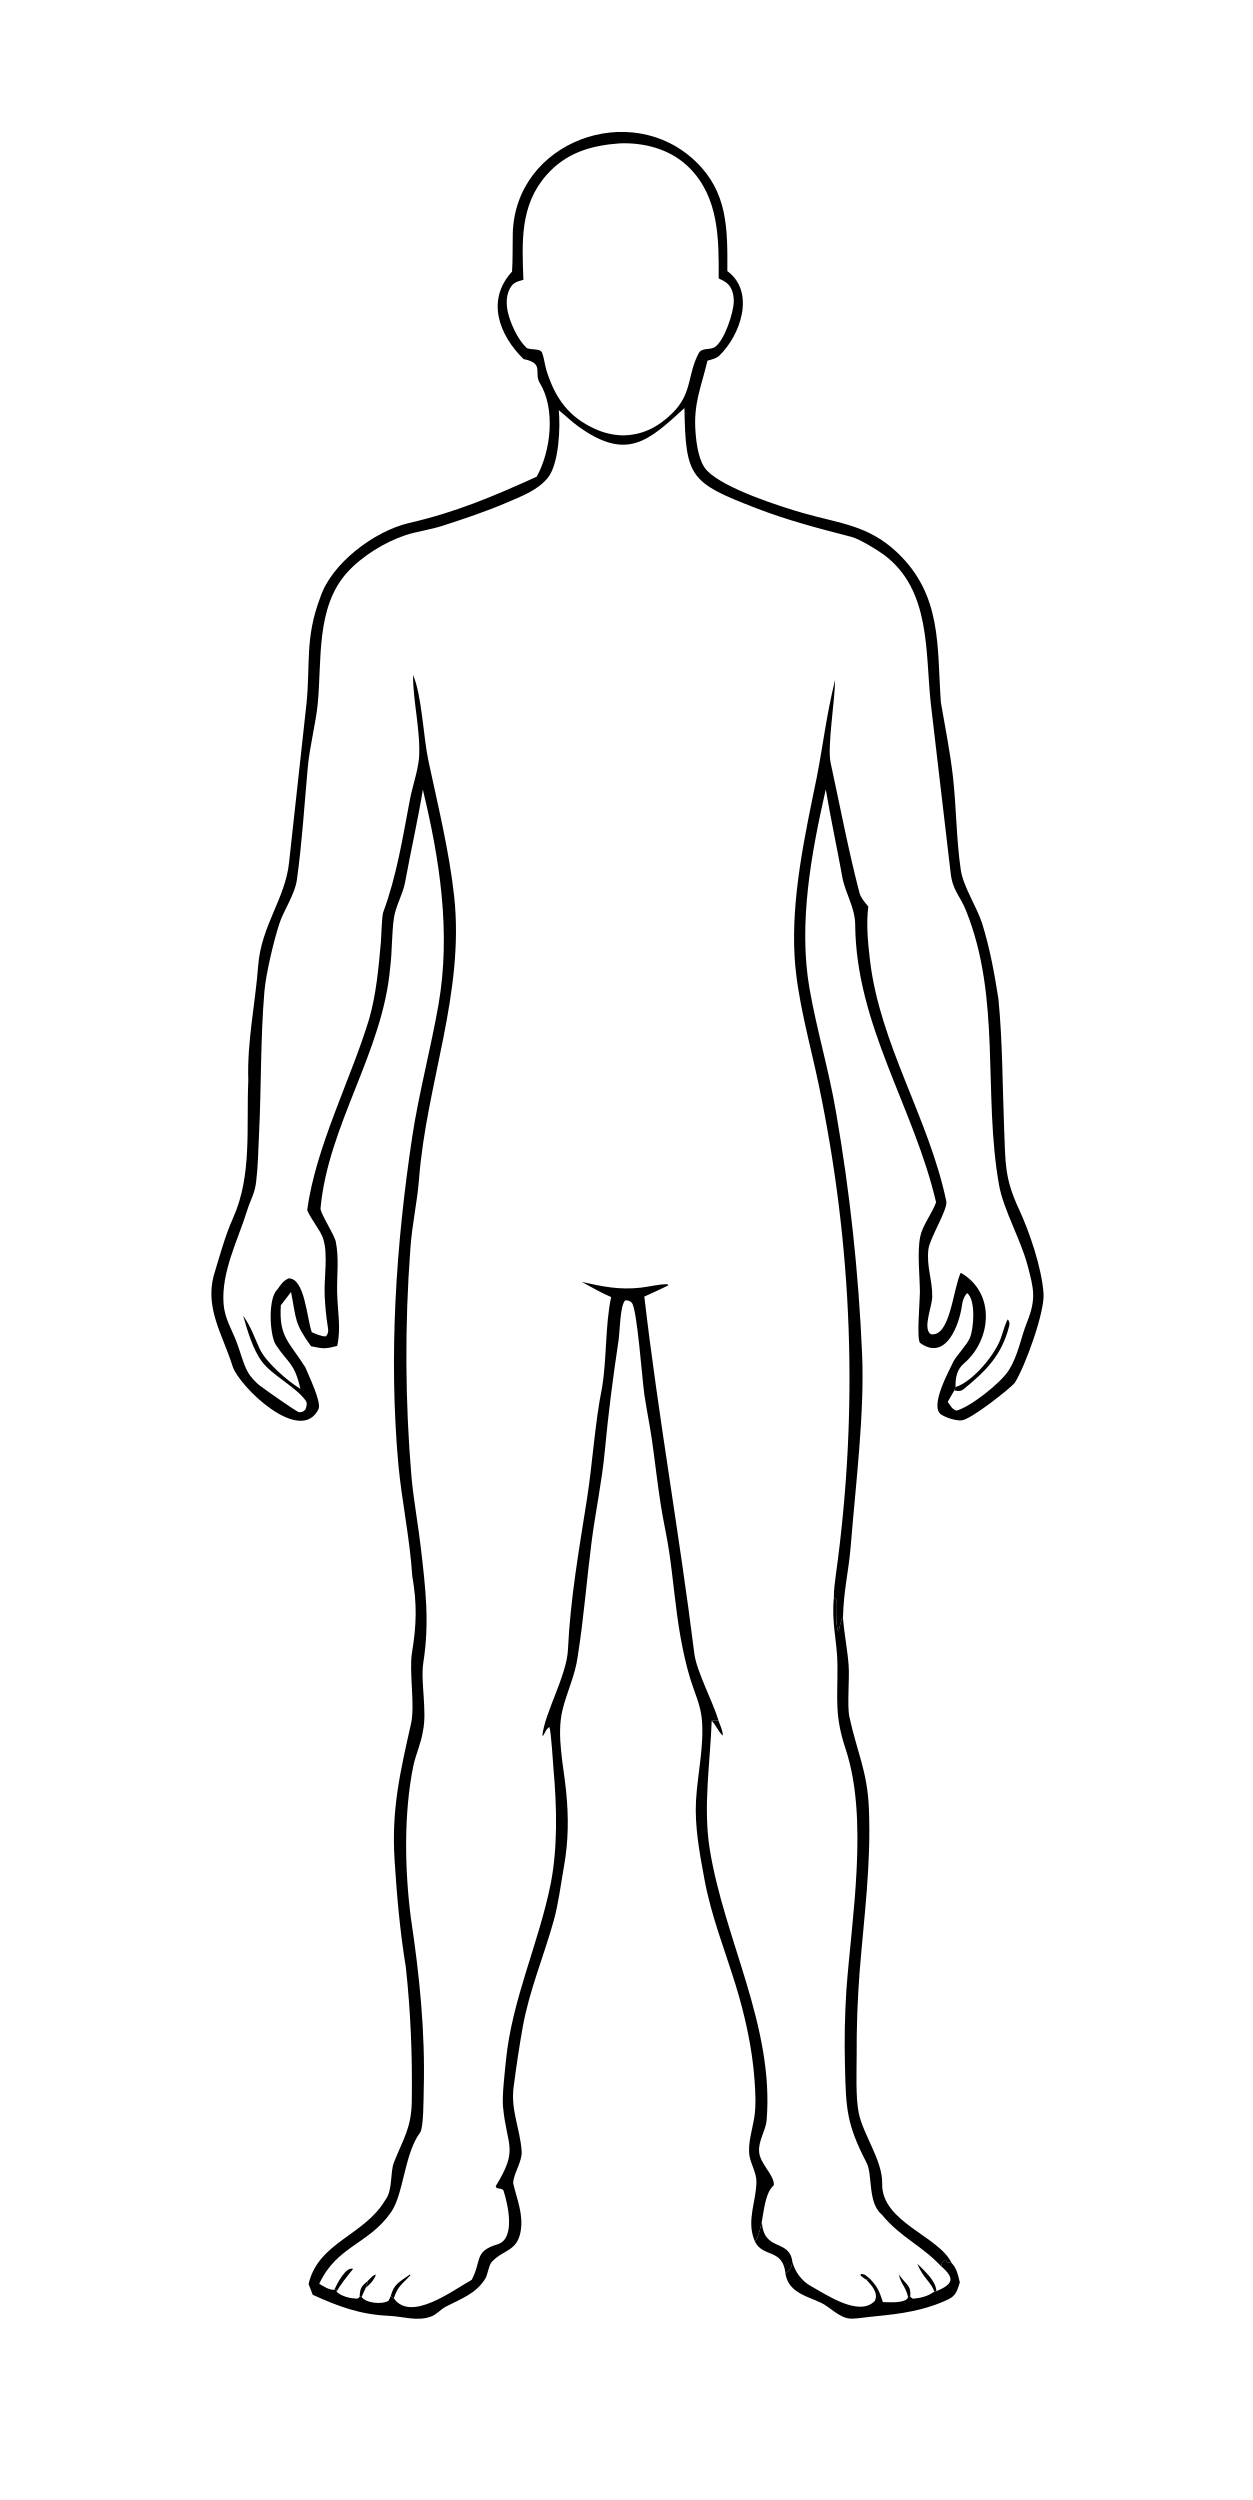
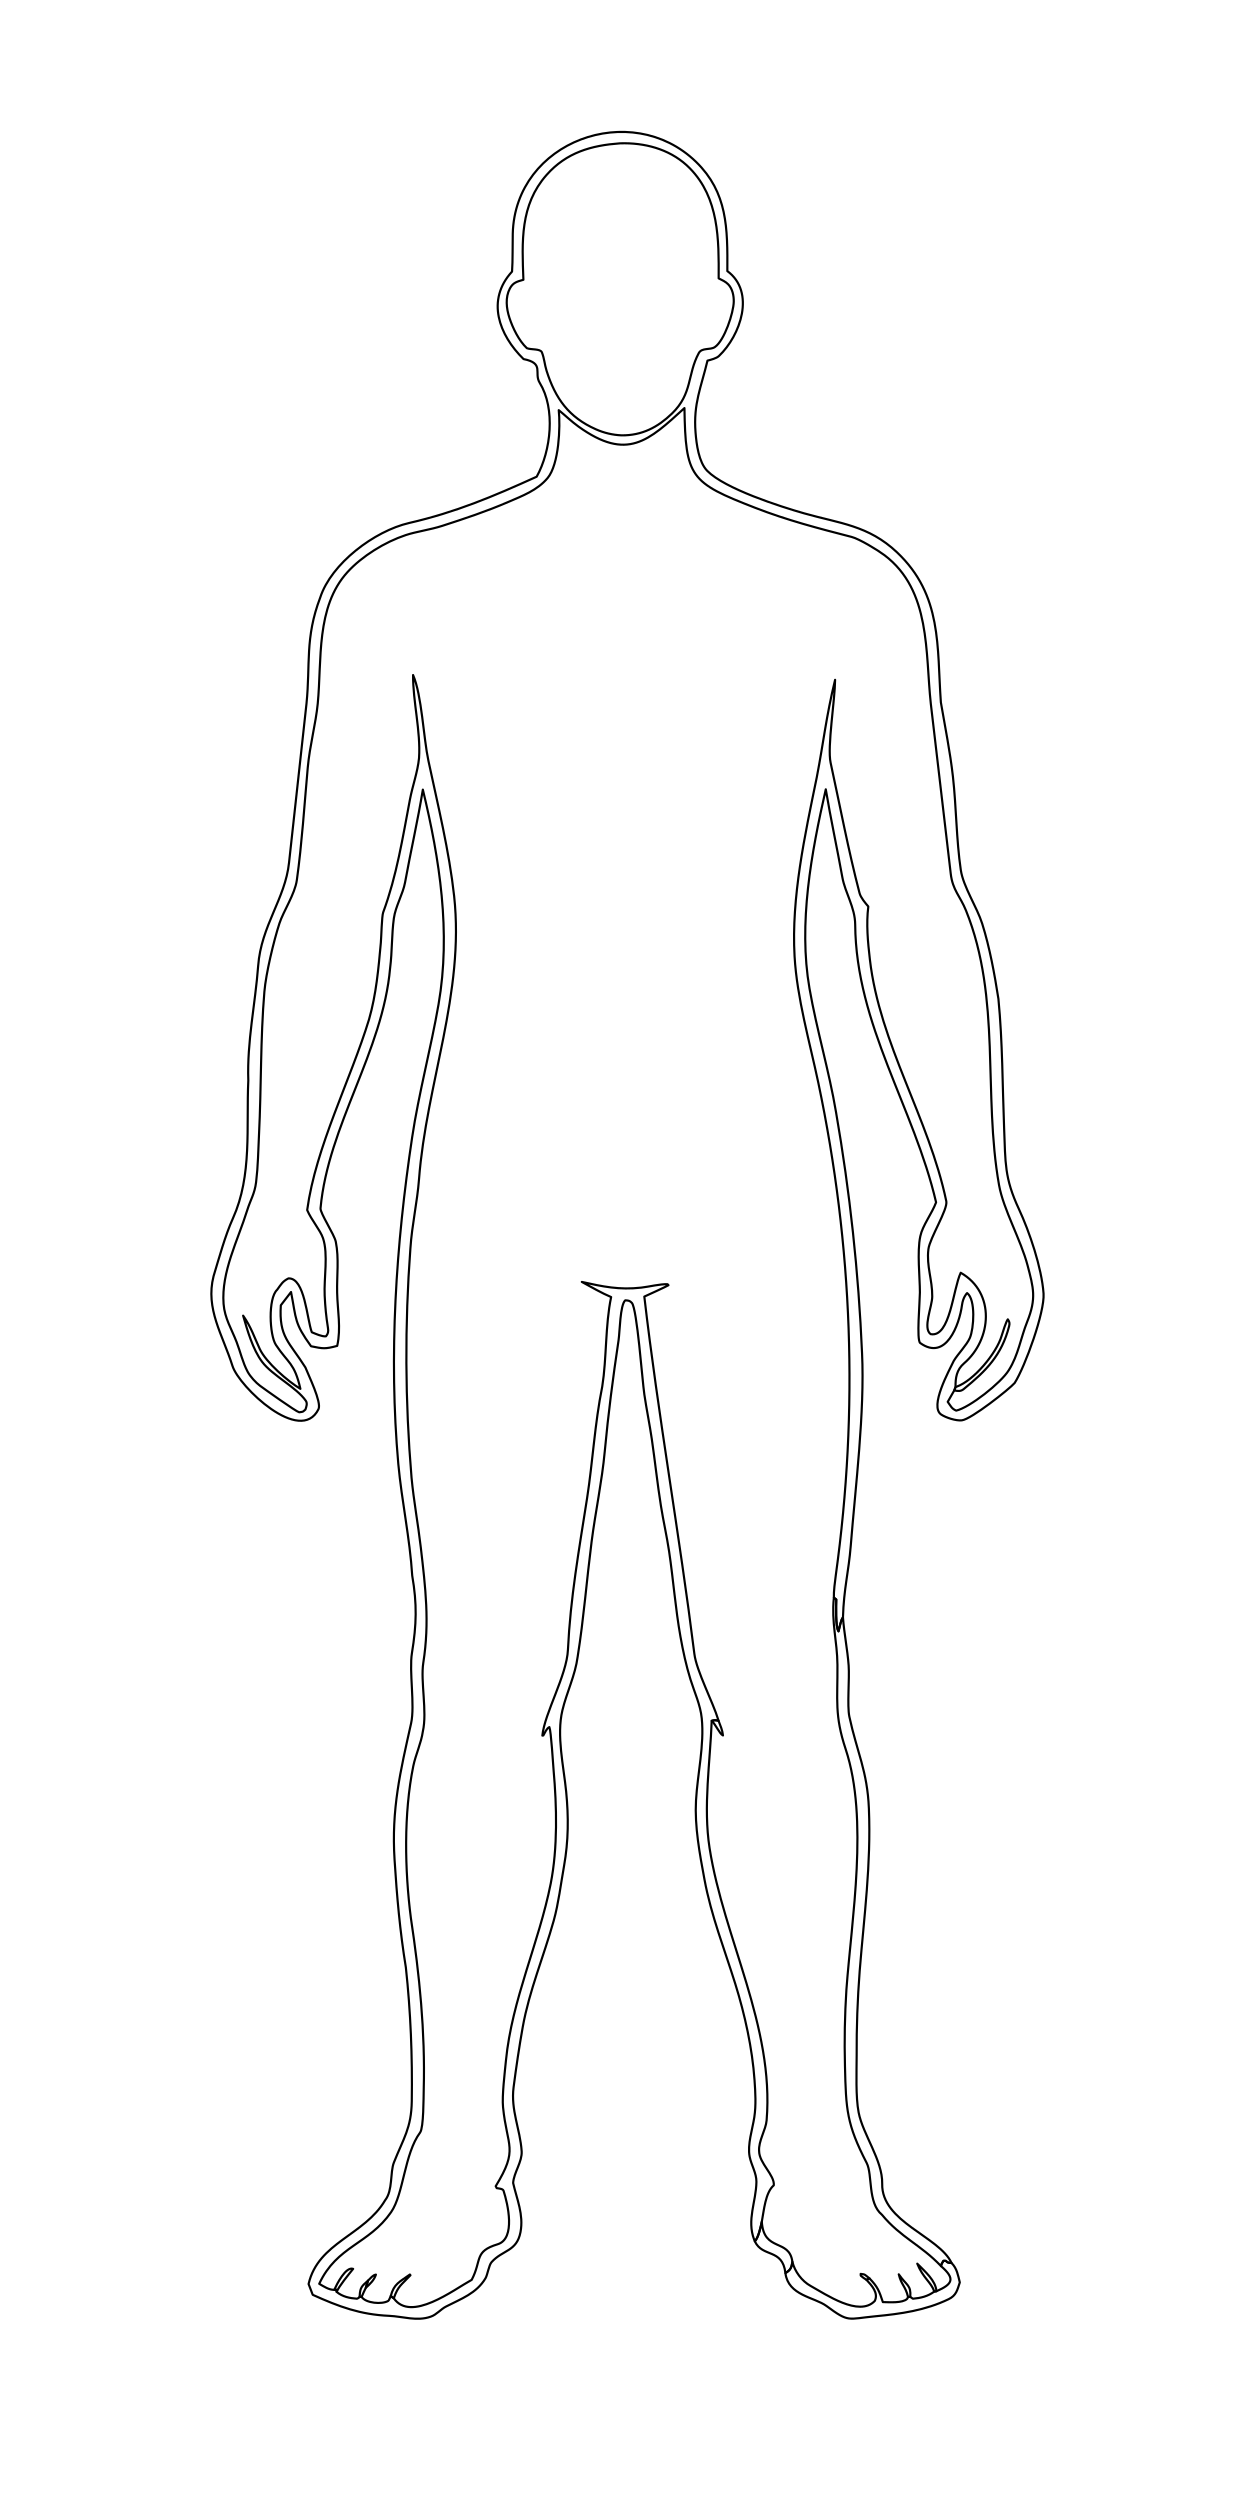
- <svg xmlns="http://www.w3.org/2000/svg" width="289" height="577" viewBox="0 0 289 577" fill="none">
-   <path d="M118.18 62.682C118.368 60.017 118.28 56.765 118.347 53.951C118.851 32.586 145.669 22.828 160.633 37.343C167.926 44.419 167.935 52.669 167.87 62.566C174.433 67.403 170.897 77.455 165.933 82.165C165.349 82.72 164.069 83.031 163.287 83.238C161.818 89.411 160.007 93.143 160.53 99.798C160.746 102.548 161.272 106.671 163.229 108.67C167.284 112.809 180.101 116.919 185.605 118.484C193.772 120.807 200.424 121.236 207.023 127.471C217.526 137.396 216.221 149.24 217.155 162.121C218.137 167.911 219.276 173.38 219.934 179.233C220.736 186.366 220.711 193.744 221.755 200.808C222.326 204.672 225.501 209.391 226.686 213.165C228.442 218.756 229.529 224.746 230.434 230.532C231.41 240.514 231.359 250.535 231.756 260.557C232.064 268.324 231.815 271.871 235.153 279.029C237.597 284.271 240.427 292.565 240.852 298.564C241.151 302.778 236.636 315.336 234.186 319.193C232.996 320.57 224.178 327.569 221.991 327.814C220.651 327.963 218.34 327.205 217.255 326.495C214.416 324.644 219.108 316.279 220.115 314.116C221.073 312.504 223.123 310.436 223.839 308.805C224.781 306.655 225.226 299.905 223.21 298.448C223.06 298.567 222.263 299.468 222.034 301.184C221.416 305.802 218.317 314.228 212.392 309.974C211.489 309.326 212.314 300.384 212.315 298.29C212.317 294.819 211.629 288.934 212.406 285.336C212.91 282.854 215.094 280.093 216.05 277.507C210.954 255.583 197.551 236.585 197.377 213.377C197.347 209.419 195.063 206.091 194.415 202.483C193.207 195.762 191.708 188.891 190.59 182.177C187.269 196.841 184.211 213.127 186.837 228.167C188.505 237.719 191.349 247.144 192.956 256.699C196.154 275.084 198.16 293.659 198.96 312.304C199.604 325.853 197.442 343.106 196.356 356.737C195.88 362.715 194.741 366.699 194.556 373.306C194.08 373.81 193.789 375.611 193.53 376.504C192.811 375.523 192.983 370.475 193.011 369.17L192.458 368.731C192.39 367.454 192.728 364.814 192.912 363.487C198.201 325.326 196.814 287.674 188.878 249.959C186.908 240.6 183.939 230.356 183.388 220.714C182.611 207.106 185.785 192.7 188.511 179.404C190.084 171.269 190.678 165.37 192.74 156.905C192.721 161.545 190.901 172.342 191.707 176.048C193.869 185.994 195.806 196.265 198.376 206.109C198.656 207.18 199.694 208.393 200.407 209.223C199.896 213.26 200.303 217.422 200.768 221.439C203.039 241.043 214.391 258.033 218.406 277.254C218.799 279.132 214.593 285.725 214.275 288.328C213.797 292.233 215.202 295.369 215.161 299.24C215.154 301.553 212.902 306.554 214.793 307.917C219.315 308.796 219.94 297.499 221.735 293.754C229.815 298.366 228.879 309.185 222.511 314.651C220.78 316.136 220.509 317.998 220.538 320.134L220.246 320.903C219.754 321.77 219.246 322.7 218.736 323.548C219.49 324.579 219.619 325.103 220.69 325.571C223.767 324.889 231.038 319.173 232.828 316.24C235.023 312.8 235.583 308.782 237.082 305.046C239.243 299.657 238.524 297.265 237.173 292.089C235.628 286.17 231.581 279.15 230.58 273.517C226.837 252.447 231.134 230.455 222.96 210.172C221.624 206.846 219.859 205.465 219.425 201.613L214.832 162.43C213.536 150.621 214.889 136.286 204.154 128.148C202.585 126.958 198.341 124.385 196.556 123.924C188.803 121.92 181.772 120.103 174.313 117.208C159.289 111.378 158.226 110.162 157.972 94.184C149.702 101.717 144.763 106.536 133.513 98.448C131.892 97.282 130.498 95.905 128.96 94.665C129.364 98.541 129.021 107.179 126.385 110.337C124.021 113.17 120.568 114.445 117.348 115.838C112.255 118.041 107.318 119.667 102.065 121.371C99.319 122.263 96.091 122.688 93.64 123.501C88.85 125.091 83.562 128.344 80.188 132.056C72.863 140.113 74.308 152.349 73.335 162.394C72.889 166.993 71.488 172.091 71.028 177.188C70.251 185.768 69.705 194.592 68.514 203.117C68.057 206.388 65.417 210.278 64.493 213.118C63.168 217.194 61.376 224.696 61.021 228.882C60.099 239.747 60.325 250.946 59.779 261.862C59.593 265.561 59.568 269.139 59.107 272.845C58.768 275.564 57.808 276.908 57.055 279.334C54.899 286.274 51.048 293.532 51.601 300.933C51.85 304.275 53.461 306.748 54.617 309.763C55.482 312.022 56.017 314.459 57.149 316.584C57.756 317.722 59.073 319.139 60.025 319.843C61.001 320.567 68.34 325.805 69.051 325.957C70.09 325.791 69.721 325.968 70.49 325.329C70.692 324.726 71.013 323.923 70.581 323.3C68.413 320.179 62.857 317.449 60.503 314.321C58.334 311.439 57.084 307.013 56.115 303.655L56.22 303.804C58.006 306.399 58.679 308.61 59.949 311.338C61.391 314.437 66.421 318.798 69.332 320.548C67.967 314.507 66.518 314.69 63.686 310.416C62.192 308.163 61.842 299.646 63.961 297.685C64.915 296.372 65.216 295.741 66.58 295.056C70.369 294.895 70.817 304.37 71.966 307.486C72.947 307.875 74.226 308.498 75.232 308.427C75.73 307.805 75.835 307.374 75.693 306.483C75.271 303.838 75.064 301.668 74.935 299.014C74.741 295.014 75.795 289.486 74.553 285.781C73.938 283.941 71.86 281.562 70.898 279.289C72.864 264.715 80.948 249.184 85.181 235.253C86.836 229.483 87.357 223.517 87.898 217.576C88.015 216.292 88.115 211.45 88.438 210.578C91.563 202.136 92.933 193.367 94.61 184.547C95.216 181.361 96.392 178.206 96.713 174.965C97.127 168.775 95.286 161.88 95.339 155.799C97.376 160.497 97.713 170.203 98.889 175.636C101.07 185.872 103.678 196.425 104.815 206.823C107.265 229.232 98.393 250.085 96.705 272.211C96.307 277.429 95.082 282.679 94.72 288.137C93.399 305.751 93.487 323.444 94.984 341.044C95.487 346.372 96.504 351.846 97.115 357.115C98.2 366.468 99.179 374.374 97.701 383.742C97.014 388.092 98.644 395.028 97.592 399.623C97.225 402.263 95.909 405.052 95.388 407.613C93.161 418.542 93.398 431.598 94.834 442.698C96.804 455.785 98.155 468.908 97.799 482.167C97.746 484.117 97.792 491.075 96.964 492.185C93.321 497.076 93.181 506.351 90.266 510.563C85.115 518.01 77.753 518.325 73.678 527.104C74.74 527.721 75.911 528.521 77.15 528.499L77.644 528.485L77.703 528.972C79.04 530.088 80.698 530.429 82.396 530.544C82.838 530.31 82.757 530.437 83.006 530.074L83.465 530.133C84.424 531.584 88.158 531.925 89.619 531.04C89.77 530.95 90.084 530.15 90.186 529.924L90.89 530.454C94.846 536.061 104.595 528.538 108.871 526.188C111.26 521.602 109.374 519.638 114.852 517.979C119.095 516.694 117.184 508.591 116.223 505.636C116.063 505.143 115.131 505.117 114.648 505.024L114.41 504.574C119.739 495.89 117.025 495.626 116.101 486.334C115.842 483.736 116.496 478.403 116.775 475.549C118.142 461.53 124.37 448.479 127.105 434.736C128.735 426.521 128.513 416.908 127.772 408.599C127.652 407.244 127.198 399.516 126.797 398.617C126.154 398.919 125.818 399.815 125.399 400.547L125.178 400.578C125.699 395.341 130.805 386.711 131.082 380.764C131.636 368.902 133.661 357.554 135.484 345.887C136.812 337.387 137.27 328.541 138.995 320.035C140.048 313.459 139.675 305.858 141.05 299.361C138.973 298.502 136.316 296.966 134.286 295.867C139.149 296.952 142.941 297.758 148.005 297.183C149.877 296.972 152.367 296.318 154.082 296.403L154.281 296.631C153.923 296.879 149.281 299.006 148.71 299.254C151.891 326.597 156.857 354.365 160.261 381.719C160.752 385.657 164.564 392.881 165.776 396.924L165.841 397.147C165.099 397 164.983 396.964 164.26 397.169C163.933 406.565 162.26 416.975 163.774 426.569C167.078 447.519 178.727 467.609 176.936 489.377C176.756 491.566 175.025 494.146 175.202 496.482C175.225 499.274 178.814 502.018 178.594 504.368C176.639 506.024 176.323 510.177 175.827 512.755C175.585 513.902 175.04 516.5 174.214 517.288C174.162 517.167 174.111 517.043 174.063 516.922C172.318 512.361 174.51 508.183 174.583 503.593C174.615 501.576 173.397 499.705 173.018 497.75C172.474 494.947 173.664 491.461 174.095 488.655C174.524 485.86 174.345 482.936 174.149 480.127C173.634 472.737 171.914 464.975 169.707 457.889C167.184 449.787 164.141 442.135 162.584 433.739C161.492 427.853 160.303 421.562 160.639 415.57C160.986 409.374 162.589 402.745 161.963 396.578C161.646 393.459 160.29 390.608 159.369 387.638C158.367 384.409 157.65 381.09 157.054 377.763C155.889 371.252 155.408 364.617 154.431 358.075C153.906 354.559 153.105 351.088 152.545 347.575C151.725 342.436 151.183 337.263 150.433 332.116C149.932 328.682 149.22 325.281 148.715 321.847C148.214 318.452 147.046 302.077 145.837 300.713C145.347 300.161 144.988 300.161 144.309 300.116C143.107 301.192 143.058 307.379 142.77 309.301C141.491 317.823 140.381 326.349 139.584 334.933C138.929 341.982 137.447 348.817 136.541 355.835C135.401 364.676 134.734 373.565 133.323 382.37C132.765 386.666 130.784 390.619 129.801 394.752C128.415 400.578 130.092 407.633 130.669 413.496C131.247 419.367 131.212 424.875 130.181 430.668C129.43 434.838 128.931 439.236 127.791 443.318C125.509 451.491 122.148 459.47 120.652 467.824C119.821 472.458 119.148 477.056 118.539 481.725C117.848 487.024 120.047 491.352 120.401 496.516C120.558 498.891 118.567 501.5 118.433 503.841C119.285 507.591 120.899 511.121 120.131 515.17C119.274 519.692 116.008 519.249 113.46 522.098C112.831 522.799 112.52 525.045 112.057 525.822C109.969 529.333 106.408 530.564 102.987 532.33C101.752 532.939 100.721 534.269 99.399 534.691C96.24 535.815 92.97 534.635 89.829 534.497C83.151 534.21 78.244 532.381 72.179 529.643L71.222 527.152C73.44 517.494 84.088 515.975 88.898 507.805C90.69 505.557 90.009 501.39 90.92 499.088C93.107 493.555 94.945 491.168 95.04 484.948C95.196 474.681 94.785 464.31 93.671 454.08C92.312 445.755 91.595 437.607 91.067 429.254C90.324 417.528 92.379 408.954 94.88 397.747C95.811 393.577 94.388 385.736 95.078 381.507C96.147 374.957 96.278 370.241 95.141 363.662C94.595 355.016 92.723 346.451 91.929 337.88C89.695 312.738 91.387 287.373 95.131 262.449C96.634 252.448 99.479 241.806 101.214 231.809C104.106 215.149 101.473 198.302 97.594 182.247C96.421 189.435 94.787 196.508 93.486 203.681C93.009 206.309 91.28 209.206 90.906 211.932C90.386 215.716 90.528 219.611 90.041 223.409C88.342 242.779 75.743 259.661 73.979 278.863C73.874 280.005 77.149 284.871 77.505 286.607C78.276 290.455 77.725 294.411 77.81 298.321C77.9 302.522 78.751 306.503 77.827 310.628C74.993 311.388 74.587 311.284 71.795 310.718C67.896 305.32 68.423 304.604 67.172 298.197L64.817 301.257C64.342 308.633 66.745 309.659 70.491 315.614C71.155 317.333 74.29 323.664 73.505 325.244C69.339 333.634 55.161 320.043 53.658 315.265C51.395 308.067 47.365 302.125 49.289 294.546C50.562 290.348 51.956 285.19 53.76 281.195C58.229 271.306 56.818 260.068 57.31 249.374C56.99 240.466 58.934 231.627 59.584 222.925C60.28 213.622 65.831 207.447 66.709 199.112L70.74 162.384C71.659 153.332 70.356 147.24 73.906 137.922C76.441 130.081 86.39 122.56 94.431 120.706C105.141 118.237 113.645 114.663 123.869 110.023C127.192 104.041 128.242 94.318 124.572 88.369C123.145 86.056 125.744 83.846 120.838 82.876C115.161 77.306 112.142 69.253 118.18 62.682ZM120.8 64.574C119.368 64.988 118.438 65.182 117.69 66.565C116.572 68.634 116.876 71.209 117.577 73.358C118.358 75.754 119.758 78.621 121.599 80.358C122.54 80.763 124.716 80.43 125.077 81.336C125.622 82.709 125.705 84.175 126.15 85.576C128.18 91.968 131.273 96.316 137.519 99.075C139.39 99.916 141.404 100.392 143.453 100.479C148.117 100.537 151.806 98.637 155.102 95.437C159.854 90.823 158.601 86.493 161.264 81.52C161.995 80.157 163.887 80.852 164.99 80.102C167.212 78.591 169.301 72.192 169.353 69.632C169.38 68.257 169.061 66.662 168.081 65.634C167.486 65.009 166.631 64.627 165.869 64.246C165.923 55.261 165.955 45.718 159.215 38.842C155.254 34.8 149.748 33.097 144.17 33.067C143.816 33.065 143.463 33.07 143.11 33.082C136.497 33.556 130.742 35.187 126.163 40.362C119.986 47.346 120.479 55.775 120.8 64.574Z" fill="currentColor" />
-   <path d="M192.459 368.731L193.011 369.17C192.983 370.475 192.811 375.523 193.53 376.504C193.789 375.611 194.08 373.81 194.556 373.306C194.833 377.05 195.583 380.609 195.868 384.398C196.096 387.438 195.486 393.667 196.04 396.242C197.8 404.41 200.189 408.74 200.543 417.435C201.067 430.319 199.44 442.171 198.42 454.85C197.913 461.38 197.678 467.931 197.717 474.481C197.709 478.248 197.473 483.925 198.173 487.557C199.156 492.662 203.735 498.618 203.61 504.002C203.405 512.871 216.753 516.116 219.627 522.309C217.858 522.196 218.946 521.686 217.746 521.805C217.445 522.298 217.302 522.461 217.188 523.019C212.475 518.055 207.917 516.449 203.557 511.166C200.221 508.447 201.425 501.92 200.026 499.206C195.415 490.264 195.249 486.931 195.018 476.769C194.865 470.926 194.976 465.082 195.349 459.25C196.553 442.78 200.513 419.849 195.191 403.745C192.578 395.839 193.344 392.461 193.282 384.252C193.239 378.755 191.859 374.543 192.459 368.731Z" fill="currentColor" />
-   <path d="M217.188 523.019C217.302 522.461 217.445 522.298 217.746 521.805C218.946 521.686 217.858 522.196 219.627 522.309C220.877 523.566 221.105 525.107 221.523 526.786C220.95 528.541 220.711 529.795 218.948 530.648C213.535 533.26 207.902 534.038 202.102 534.59C195.513 535.215 196.017 536.111 190.746 532.218C187.986 530.178 181.91 529.834 181.277 524.631C182.5 523.89 182.69 523.34 182.884 522.024C183.414 524.245 185.07 526.484 187.102 527.6C190.589 529.513 198.249 534.852 201.893 531.068C202.821 529.228 201.179 527.456 199.987 526.189L200.685 525.862C202.59 527.817 202.927 528.797 203.766 531.322C205.279 531.344 208.275 531.609 209.379 530.57L209.582 530.141L210.095 530.13L210.698 530.544C212.48 530.403 214.194 529.981 215.641 528.893L216.133 528.82C219.91 527.161 220.533 525.927 217.188 523.019Z" fill="currentColor" />
-   <path d="M174.214 517.288C175.04 516.499 175.585 513.902 175.827 512.755C176.252 519.861 182.168 516.573 182.884 522.024C182.69 523.34 182.5 523.889 181.277 524.63C180.608 518.849 175.984 521.123 174.214 517.288Z" fill="currentColor" />
-   <path d="M220.538 320.134L220.8 320.043C224.737 318.654 230.008 312.324 231.179 308.309C231.381 307.619 232.27 304.813 232.607 304.508C232.95 305.007 233.096 305.342 232.903 306.097C231.2 312.769 227.62 316.378 222.397 320.624C221.715 321.176 221.052 321.08 220.246 320.903L220.538 320.134Z" fill="currentColor" />
-   <path d="M77.15 528.499C77.726 527.208 79.811 523.036 81.507 523.656C80.472 524.954 78.267 527.592 77.703 528.972L77.644 528.485L77.15 528.499Z" fill="currentColor" />
-   <path d="M90.186 529.924C90.93 527.098 92.179 526.698 94.605 524.957L94.733 525.129C92.632 527.375 91.892 527.58 90.938 530.313L90.89 530.454L90.186 529.924Z" fill="currentColor" />
-   <path d="M215.641 528.893C214.927 526.738 212.978 525.707 211.705 522.456C213.492 524.273 215.963 526.341 216.133 528.82L215.641 528.893Z" fill="currentColor" />
-   <path d="M209.582 530.141C208.945 527.535 208.058 527.476 207.436 524.912C209.254 527.541 210.303 527.352 210.095 530.13L209.582 530.141Z" fill="currentColor" />
-   <path d="M164.26 397.169C164.983 396.964 165.099 397 165.841 397.147C166.261 398.254 166.758 399.37 166.863 400.544C166.061 400.167 165.203 398.026 164.26 397.169Z" fill="currentColor" />
-   <path d="M84.938 526.369L84.423 528.037C84.069 528.764 83.774 529.383 83.465 530.133L83.006 530.074L83.02 529.803C83.13 527.921 83.522 527.617 84.938 526.369Z" fill="currentColor" />
-   <path d="M84.938 526.369C85.578 525.76 86.031 525.101 86.763 524.98C86.336 526.29 85.42 527.115 84.423 528.037L84.938 526.369Z" fill="currentColor" />
-   <path d="M199.987 526.188C199.431 525.862 199.167 525.636 198.662 525.228L198.645 524.814C199.789 524.915 199.617 525.047 200.685 525.862L199.987 526.188Z" fill="currentColor" />
+ <svg xmlns="http://www.w3.org/2000/svg" width="289" height="577" viewBox="0 0 289 577" fill="none" stroke="currentColor" stroke-width="0.5" stroke-linecap="round" stroke-linejoin="round">
+   <defs>
+     <clipPath id="bodyOutlineClip" clipPathUnits="objectBoundingBox">
+       <g transform="scale(0.00346, 0.00173)">
+         <path d="M118.18 62.682C118.368 60.017 118.28 56.765 118.347 53.951C118.851 32.586 145.669 22.828 160.633 37.343C167.926 44.419 167.935 52.669 167.87 62.566C174.433 67.403 170.897 77.455 165.933 82.165C165.349 82.72 164.069 83.031 163.287 83.238C161.818 89.411 160.007 93.143 160.53 99.798C160.746 102.548 161.272 106.671 163.229 108.67C167.284 112.809 180.101 116.919 185.605 118.484C193.772 120.807 200.424 121.236 207.023 127.471C217.526 137.396 216.221 149.24 217.155 162.121C218.137 167.911 219.276 173.38 219.934 179.233C220.736 186.366 220.711 193.744 221.755 200.808C222.326 204.672 225.501 209.391 226.686 213.165C228.442 218.756 229.529 224.746 230.434 230.532C231.41 240.514 231.359 250.535 231.756 260.557C232.064 268.324 231.815 271.871 235.153 279.029C237.597 284.271 240.427 292.565 240.852 298.564C241.151 302.778 236.636 315.336 234.186 319.193C232.996 320.57 224.178 327.569 221.991 327.814C220.651 327.963 218.34 327.205 217.255 326.495C214.416 324.644 219.108 316.279 220.115 314.116C221.073 312.504 223.123 310.436 223.839 308.805C224.781 306.655 225.226 299.905 223.21 298.448C223.06 298.567 222.263 299.468 222.034 301.184C221.416 305.802 218.317 314.228 212.392 309.974C211.489 309.326 212.314 300.384 212.315 298.29C212.317 294.819 211.629 288.934 212.406 285.336C212.91 282.854 215.094 280.093 216.05 277.507C210.954 255.583 197.551 236.585 197.377 213.377C197.347 209.419 195.063 206.091 194.415 202.483C193.207 195.762 191.708 188.891 190.59 182.177C187.269 196.841 184.211 213.127 186.837 228.167C188.505 237.719 191.349 247.144 192.956 256.699C196.154 275.084 198.16 293.659 198.96 312.304C199.604 325.853 197.442 343.106 196.356 356.737C195.88 362.715 194.741 366.699 194.556 373.306C194.08 373.81 193.789 375.611 193.53 376.504C192.811 375.523 192.983 370.475 193.011 369.17L192.458 368.731C192.39 367.454 192.728 364.814 192.912 363.487C198.201 325.326 196.814 287.674 188.878 249.959C186.908 240.6 183.939 230.356 183.388 220.714C182.611 207.106 185.785 192.7 188.511 179.404C190.084 171.269 190.678 165.37 192.74 156.905C192.721 161.545 190.901 172.342 191.707 176.048C193.869 185.994 195.806 196.265 198.376 206.109C198.656 207.18 199.694 208.393 200.407 209.223C199.896 213.26 200.303 217.422 200.768 221.439C203.039 241.043 214.391 258.033 218.406 277.254C218.799 279.132 214.593 285.725 214.275 288.328C213.797 292.233 215.202 295.369 215.161 299.24C215.154 301.553 212.902 306.554 214.793 307.917C219.315 308.796 219.94 297.499 221.735 293.754C229.815 298.366 228.879 309.185 222.511 314.651C220.78 316.136 220.509 317.998 220.538 320.134L220.246 320.903C219.754 321.77 219.246 322.7 218.736 323.548C219.49 324.579 219.619 325.103 220.69 325.571C223.767 324.889 231.038 319.173 232.828 316.24C235.023 312.8 235.583 308.782 237.082 305.046C239.243 299.657 238.524 297.265 237.173 292.089C235.628 286.17 231.581 279.15 230.58 273.517C226.837 252.447 231.134 230.455 222.96 210.172C221.624 206.846 219.859 205.465 219.425 201.613L214.832 162.43C213.536 150.621 214.889 136.286 204.154 128.148C202.585 126.958 198.341 124.385 196.556 123.924C188.803 121.92 181.772 120.103 174.313 117.208C159.289 111.378 158.226 110.162 157.972 94.184C149.702 101.717 144.763 106.536 133.513 98.448C131.892 97.282 130.498 95.905 128.96 94.665C129.364 98.541 129.021 107.179 126.385 110.337C124.021 113.17 120.568 114.445 117.348 115.838C112.255 118.041 107.318 119.667 102.065 121.371C99.319 122.263 96.091 122.688 93.64 123.501C88.85 125.091 83.562 128.344 80.188 132.056C72.863 140.113 74.308 152.349 73.335 162.394C72.889 166.993 71.488 172.091 71.028 177.188C70.251 185.768 69.705 194.592 68.514 203.117C68.057 206.388 65.417 210.278 64.493 213.118C63.168 217.194 61.376 224.696 61.021 228.882C60.099 239.747 60.325 250.946 59.779 261.862C59.593 265.561 59.568 269.139 59.107 272.845C58.768 275.564 57.808 276.908 57.055 279.334C54.899 286.274 51.048 293.532 51.601 300.933C51.85 304.275 53.461 306.748 54.617 309.763C55.482 312.022 56.017 314.459 57.149 316.584C57.756 317.722 59.073 319.139 60.025 319.843C61.001 320.567 68.34 325.805 69.051 325.957C70.09 325.791 69.721 325.968 70.49 325.329C70.692 324.726 71.013 323.923 70.581 323.3C68.413 320.179 62.857 317.449 60.503 314.321C58.334 311.439 57.084 307.013 56.115 303.655L56.22 303.804C58.006 306.399 58.679 308.61 59.949 311.338C61.391 314.437 66.421 318.798 69.332 320.548C67.967 314.507 66.518 314.69 63.686 310.416C62.192 308.163 61.842 299.646 63.961 297.685C64.915 296.372 65.216 295.741 66.58 295.056C70.369 294.895 70.817 304.37 71.966 307.486C72.947 307.875 74.226 308.498 75.232 308.427C75.73 307.805 75.835 307.374 75.693 306.483C75.271 303.838 75.064 301.668 74.935 299.014C74.741 295.014 75.795 289.486 74.553 285.781C73.938 283.941 71.86 281.562 70.898 279.289C72.864 264.715 80.948 249.184 85.181 235.253C86.836 229.483 87.357 223.517 87.898 217.576C88.015 216.292 88.115 211.45 88.438 210.578C91.563 202.136 92.933 193.367 94.61 184.547C95.216 181.361 96.392 178.206 96.713 174.965C97.127 168.775 95.286 161.88 95.339 155.799C97.376 160.497 97.713 170.203 98.889 175.636C101.07 185.872 103.678 196.425 104.815 206.823C107.265 229.232 98.393 250.085 96.705 272.211C96.307 277.429 95.082 282.679 94.72 288.137C93.399 305.751 93.487 323.444 94.984 341.044C95.487 346.372 96.504 351.846 97.115 357.115C98.2 366.468 99.179 374.374 97.701 383.742C97.014 388.092 98.644 395.028 97.592 399.623C97.225 402.263 95.909 405.052 95.388 407.613C93.161 418.542 93.398 431.598 94.834 442.698C96.804 455.785 98.155 468.908 97.799 482.167C97.746 484.117 97.792 491.075 96.964 492.185C93.321 497.076 93.181 506.351 90.266 510.563C85.115 518.01 77.753 518.325 73.678 527.104C74.74 527.721 75.911 528.521 77.15 528.499L77.644 528.485L77.703 528.972C79.04 530.088 80.698 530.429 82.396 530.544C82.838 530.31 82.757 530.437 83.006 530.074L83.465 530.133C84.424 531.584 88.158 531.925 89.619 531.04C89.77 530.95 90.084 530.15 90.186 529.924L90.89 530.454C94.846 536.061 104.595 528.538 108.871 526.188C111.26 521.602 109.374 519.638 114.852 517.979C119.095 516.694 117.184 508.591 116.223 505.636C116.063 505.143 115.131 505.117 114.648 505.024L114.41 504.574C119.739 495.89 117.025 495.626 116.101 486.334C115.842 483.736 116.496 478.403 116.775 475.549C118.142 461.53 124.37 448.479 127.105 434.736C128.735 426.521 128.513 416.908 127.772 408.599C127.652 407.244 127.198 399.516 126.797 398.617C126.154 398.919 125.818 399.815 125.399 400.547L125.178 400.578C125.699 395.341 130.805 386.711 131.082 380.764C131.636 368.902 133.661 357.554 135.484 345.887C136.812 337.387 137.27 328.541 138.995 320.035C140.048 313.459 139.675 305.858 141.05 299.361C138.973 298.502 136.316 296.966 134.286 295.867C139.149 296.952 142.941 297.758 148.005 297.183C149.877 296.972 152.367 296.318 154.082 296.403L154.281 296.631C153.923 296.879 149.281 299.006 148.71 299.254C151.891 326.597 156.857 354.365 160.261 381.719C160.752 385.657 164.564 392.881 165.776 396.924L165.841 397.147C165.099 397 164.983 396.964 164.26 397.169C163.933 406.565 162.26 416.975 163.774 426.569C167.078 447.519 178.727 467.609 176.936 489.377C176.756 491.566 175.025 494.146 175.202 496.482C175.225 499.274 178.814 502.018 178.594 504.368C176.639 506.024 176.323 510.177 175.827 512.755C175.585 513.902 175.04 516.5 174.214 517.288C174.162 517.167 174.111 517.043 174.063 516.922C172.318 512.361 174.51 508.183 174.583 503.593C174.615 501.576 173.397 499.705 173.018 497.75C172.474 494.947 173.664 491.461 174.095 488.655C174.524 485.86 174.345 482.936 174.149 480.127C173.634 472.737 171.914 464.975 169.707 457.889C167.184 449.787 164.141 442.135 162.584 433.739C161.492 427.853 160.303 421.562 160.639 415.57C160.986 409.374 162.589 402.745 161.963 396.578C161.646 393.459 160.29 390.608 159.369 387.638C158.367 384.409 157.65 381.09 157.054 377.763C155.889 371.252 155.408 364.617 154.431 358.075C153.906 354.559 153.105 351.088 152.545 347.575C151.725 342.436 151.183 337.263 150.433 332.116C149.932 328.682 149.22 325.281 148.715 321.847C148.214 318.452 147.046 302.077 145.837 300.713C145.347 300.161 144.988 300.161 144.309 300.116C143.107 301.192 143.058 307.379 142.77 309.301C141.491 317.823 140.381 326.349 139.584 334.933C138.929 341.982 137.447 348.817 136.541 355.835C135.401 364.676 134.734 373.565 133.323 382.37C132.765 386.666 130.784 390.619 129.801 394.752C128.415 400.578 130.092 407.633 130.669 413.496C131.247 419.367 131.212 424.875 130.181 430.668C129.43 434.838 128.931 439.236 127.791 443.318C125.509 451.491 122.148 459.47 120.652 467.824C119.821 472.458 119.148 477.056 118.539 481.725C117.848 487.024 120.047 491.352 120.401 496.516C120.558 498.891 118.567 501.5 118.433 503.841C119.285 507.591 120.899 511.121 120.131 515.17C119.274 519.692 116.008 519.249 113.46 522.098C112.831 522.799 112.52 525.045 112.057 525.822C109.969 529.333 106.408 530.564 102.987 532.33C101.752 532.939 100.721 534.269 99.399 534.691C96.24 535.815 92.97 534.635 89.829 534.497C83.151 534.21 78.244 532.381 72.179 529.643L71.222 527.152C73.44 517.494 84.088 515.975 88.898 507.805C90.69 505.557 90.009 501.39 90.92 499.088C93.107 493.555 94.945 491.168 95.04 484.948C95.196 474.681 94.785 464.31 93.671 454.08C92.312 445.755 91.595 437.607 91.067 429.254C90.324 417.528 92.379 408.954 94.88 397.747C95.811 393.577 94.388 385.736 95.078 381.507C96.147 374.957 96.278 370.241 95.141 363.662C94.595 355.016 92.723 346.451 91.929 337.88C89.695 312.738 91.387 287.373 95.131 262.449C96.634 252.448 99.479 241.806 101.214 231.809C104.106 215.149 101.473 198.302 97.594 182.247C96.421 189.435 94.787 196.508 93.486 203.681C93.009 206.309 91.28 209.206 90.906 211.932C90.386 215.716 90.528 219.611 90.041 223.409C88.342 242.779 75.743 259.661 73.979 278.863C73.874 280.005 77.149 284.871 77.505 286.607C78.276 290.455 77.725 294.411 77.81 298.321C77.9 302.522 78.751 306.503 77.827 310.628C74.993 311.388 74.587 311.284 71.795 310.718C67.896 305.32 68.423 304.604 67.172 298.197L64.817 301.257C64.342 308.633 66.745 309.659 70.491 315.614C71.155 317.333 74.29 323.664 73.505 325.244C69.339 333.634 55.161 320.043 53.658 315.265C51.395 308.067 47.365 302.125 49.289 294.546C50.562 290.348 51.956 285.19 53.76 281.195C58.229 271.306 56.818 260.068 57.31 249.374C56.99 240.466 58.934 231.627 59.584 222.925C60.28 213.622 65.831 207.447 66.709 199.112L70.74 162.384C71.659 153.332 70.356 147.24 73.906 137.922C76.441 130.081 86.39 122.56 94.431 120.706C105.141 118.237 113.645 114.663 123.869 110.023C127.192 104.041 128.242 94.318 124.572 88.369C123.145 86.056 125.744 83.846 120.838 82.876C115.161 77.306 112.142 69.253 118.18 62.682ZM120.8 64.574C119.368 64.988 118.438 65.182 117.69 66.565C116.572 68.634 116.876 71.209 117.577 73.358C118.358 75.754 119.758 78.621 121.599 80.358C122.54 80.763 124.716 80.43 125.077 81.336C125.622 82.709 125.705 84.175 126.15 85.576C128.18 91.968 131.273 96.316 137.519 99.075C139.39 99.916 141.404 100.392 143.453 100.479C148.117 100.537 151.806 98.637 155.102 95.437C159.854 90.823 158.601 86.493 161.264 81.52C161.995 80.157 163.887 80.852 164.99 80.102C167.212 78.591 169.301 72.192 169.353 69.632C169.38 68.257 169.061 66.662 168.081 65.634C167.486 65.009 166.631 64.627 165.869 64.246C165.923 55.261 165.955 45.718 159.215 38.842C155.254 34.8 149.748 33.097 144.17 33.067C143.816 33.065 143.463 33.07 143.11 33.082C136.497 33.556 130.742 35.187 126.163 40.362C119.986 47.346 120.479 55.775 120.8 64.574Z" />
+         <path d="M192.459 368.731L193.011 369.17C192.983 370.475 192.811 375.523 193.53 376.504C193.789 375.611 194.08 373.81 194.556 373.306C194.833 377.05 195.583 380.609 195.868 384.398C196.096 387.438 195.486 393.667 196.04 396.242C197.8 404.41 200.189 408.74 200.543 417.435C201.067 430.319 199.44 442.171 198.42 454.85C197.913 461.38 197.678 467.931 197.717 474.481C197.709 478.248 197.473 483.925 198.173 487.557C199.156 492.662 203.735 498.618 203.61 504.002C203.405 512.871 216.753 516.116 219.627 522.309C217.858 522.196 218.946 521.686 217.746 521.805C217.445 522.298 217.302 522.461 217.188 523.019C212.475 518.055 207.917 516.449 203.557 511.166C200.221 508.447 201.425 501.92 200.026 499.206C195.415 490.264 195.249 486.931 195.018 476.769C194.865 470.926 194.976 465.082 195.349 459.25C196.553 442.78 200.513 419.849 195.191 403.745C192.578 395.839 193.344 392.461 193.282 384.252C193.239 378.755 191.859 374.543 192.459 368.731Z" />
+         <path d="M217.188 523.019C217.302 522.461 217.445 522.298 217.746 521.805C218.946 521.686 217.858 522.196 219.627 522.309C220.877 523.566 221.105 525.107 221.523 526.786C220.95 528.541 220.711 529.795 218.948 530.648C213.535 533.26 207.902 534.038 202.102 534.59C195.513 535.215 196.017 536.111 190.746 532.218C187.986 530.178 181.91 529.834 181.277 524.631C182.5 523.89 182.69 523.34 182.884 522.024C183.414 524.245 185.07 526.484 187.102 527.6C190.589 529.513 198.249 534.852 201.893 531.068C202.821 529.228 201.179 527.456 199.987 526.189L200.685 525.862C202.59 527.817 202.927 528.797 203.766 531.322C205.279 531.344 208.275 531.609 209.379 530.57L209.582 530.141L210.095 530.13L210.698 530.544C212.48 530.403 214.194 529.981 215.641 528.893L216.133 528.82C219.91 527.161 220.533 525.927 217.188 523.019Z" />
+         <path d="M174.214 517.288C175.04 516.499 175.585 513.902 175.827 512.755C176.252 519.861 182.168 516.573 182.884 522.024C182.69 523.34 182.5 523.889 181.277 524.63C180.608 518.849 175.984 521.123 174.214 517.288Z" />
+         <path d="M220.538 320.134L220.8 320.043C224.737 318.654 230.008 312.324 231.179 308.309C231.381 307.619 232.27 304.813 232.607 304.508C232.95 305.007 233.096 305.342 232.903 306.097C231.2 312.769 227.62 316.378 222.397 320.624C221.715 321.176 221.052 321.08 220.246 320.903L220.538 320.134Z" />
+         <path d="M77.15 528.499C77.726 527.208 79.811 523.036 81.507 523.656C80.472 524.954 78.267 527.592 77.703 528.972L77.644 528.485L77.15 528.499Z" />
+         <path d="M90.186 529.924C90.93 527.098 92.179 526.698 94.605 524.957L94.733 525.129C92.632 527.375 91.892 527.58 90.938 530.313L90.89 530.454L90.186 529.924Z" />
+         <path d="M215.641 528.893C214.927 526.738 212.978 525.707 211.705 522.456C213.492 524.273 215.963 526.341 216.133 528.82L215.641 528.893Z" />
+         <path d="M209.582 530.141C208.945 527.535 208.058 527.476 207.436 524.912C209.254 527.541 210.303 527.352 210.095 530.13L209.582 530.141Z" />
+         <path d="M164.26 397.169C164.983 396.964 165.099 397 165.841 397.147C166.261 398.254 166.758 399.37 166.863 400.544C166.061 400.167 165.203 398.026 164.26 397.169Z" />
+         <path d="M84.938 526.369L84.423 528.037C84.069 528.764 83.774 529.383 83.465 530.133L83.006 530.074L83.02 529.803C83.13 527.921 83.522 527.617 84.938 526.369Z" />
+         <path d="M84.938 526.369C85.578 525.76 86.031 525.101 86.763 524.98C86.336 526.29 85.42 527.115 84.423 528.037L84.938 526.369Z" />
+         <path d="M199.987 526.188C199.431 525.862 199.167 525.636 198.662 525.228L198.645 524.814C199.789 524.915 199.617 525.047 200.685 525.862L199.987 526.188Z" />
+       </g>
+     </clipPath>
+   </defs>
+   <path d="M118.18 62.682C118.368 60.017 118.28 56.765 118.347 53.951C118.851 32.586 145.669 22.828 160.633 37.343C167.926 44.419 167.935 52.669 167.87 62.566C174.433 67.403 170.897 77.455 165.933 82.165C165.349 82.72 164.069 83.031 163.287 83.238C161.818 89.411 160.007 93.143 160.53 99.798C160.746 102.548 161.272 106.671 163.229 108.67C167.284 112.809 180.101 116.919 185.605 118.484C193.772 120.807 200.424 121.236 207.023 127.471C217.526 137.396 216.221 149.24 217.155 162.121C218.137 167.911 219.276 173.38 219.934 179.233C220.736 186.366 220.711 193.744 221.755 200.808C222.326 204.672 225.501 209.391 226.686 213.165C228.442 218.756 229.529 224.746 230.434 230.532C231.41 240.514 231.359 250.535 231.756 260.557C232.064 268.324 231.815 271.871 235.153 279.029C237.597 284.271 240.427 292.565 240.852 298.564C241.151 302.778 236.636 315.336 234.186 319.193C232.996 320.57 224.178 327.569 221.991 327.814C220.651 327.963 218.34 327.205 217.255 326.495C214.416 324.644 219.108 316.279 220.115 314.116C221.073 312.504 223.123 310.436 223.839 308.805C224.781 306.655 225.226 299.905 223.21 298.448C223.06 298.567 222.263 299.468 222.034 301.184C221.416 305.802 218.317 314.228 212.392 309.974C211.489 309.326 212.314 300.384 212.315 298.29C212.317 294.819 211.629 288.934 212.406 285.336C212.91 282.854 215.094 280.093 216.05 277.507C210.954 255.583 197.551 236.585 197.377 213.377C197.347 209.419 195.063 206.091 194.415 202.483C193.207 195.762 191.708 188.891 190.59 182.177C187.269 196.841 184.211 213.127 186.837 228.167C188.505 237.719 191.349 247.144 192.956 256.699C196.154 275.084 198.16 293.659 198.96 312.304C199.604 325.853 197.442 343.106 196.356 356.737C195.88 362.715 194.741 366.699 194.556 373.306C194.08 373.81 193.789 375.611 193.53 376.504C192.811 375.523 192.983 370.475 193.011 369.17L192.458 368.731C192.39 367.454 192.728 364.814 192.912 363.487C198.201 325.326 196.814 287.674 188.878 249.959C186.908 240.6 183.939 230.356 183.388 220.714C182.611 207.106 185.785 192.7 188.511 179.404C190.084 171.269 190.678 165.37 192.74 156.905C192.721 161.545 190.901 172.342 191.707 176.048C193.869 185.994 195.806 196.265 198.376 206.109C198.656 207.18 199.694 208.393 200.407 209.223C199.896 213.26 200.303 217.422 200.768 221.439C203.039 241.043 214.391 258.033 218.406 277.254C218.799 279.132 214.593 285.725 214.275 288.328C213.797 292.233 215.202 295.369 215.161 299.24C215.154 301.553 212.902 306.554 214.793 307.917C219.315 308.796 219.94 297.499 221.735 293.754C229.815 298.366 228.879 309.185 222.511 314.651C220.78 316.136 220.509 317.998 220.538 320.134L220.246 320.903C219.754 321.77 219.246 322.7 218.736 323.548C219.49 324.579 219.619 325.103 220.69 325.571C223.767 324.889 231.038 319.173 232.828 316.24C235.023 312.8 235.583 308.782 237.082 305.046C239.243 299.657 238.524 297.265 237.173 292.089C235.628 286.17 231.581 279.15 230.58 273.517C226.837 252.447 231.134 230.455 222.96 210.172C221.624 206.846 219.859 205.465 219.425 201.613L214.832 162.43C213.536 150.621 214.889 136.286 204.154 128.148C202.585 126.958 198.341 124.385 196.556 123.924C188.803 121.92 181.772 120.103 174.313 117.208C159.289 111.378 158.226 110.162 157.972 94.184C149.702 101.717 144.763 106.536 133.513 98.448C131.892 97.282 130.498 95.905 128.96 94.665C129.364 98.541 129.021 107.179 126.385 110.337C124.021 113.17 120.568 114.445 117.348 115.838C112.255 118.041 107.318 119.667 102.065 121.371C99.319 122.263 96.091 122.688 93.64 123.501C88.85 125.091 83.562 128.344 80.188 132.056C72.863 140.113 74.308 152.349 73.335 162.394C72.889 166.993 71.488 172.091 71.028 177.188C70.251 185.768 69.705 194.592 68.514 203.117C68.057 206.388 65.417 210.278 64.493 213.118C63.168 217.194 61.376 224.696 61.021 228.882C60.099 239.747 60.325 250.946 59.779 261.862C59.593 265.561 59.568 269.139 59.107 272.845C58.768 275.564 57.808 276.908 57.055 279.334C54.899 286.274 51.048 293.532 51.601 300.933C51.85 304.275 53.461 306.748 54.617 309.763C55.482 312.022 56.017 314.459 57.149 316.584C57.756 317.722 59.073 319.139 60.025 319.843C61.001 320.567 68.34 325.805 69.051 325.957C70.09 325.791 69.721 325.968 70.49 325.329C70.692 324.726 71.013 323.923 70.581 323.3C68.413 320.179 62.857 317.449 60.503 314.321C58.334 311.439 57.084 307.013 56.115 303.655L56.22 303.804C58.006 306.399 58.679 308.61 59.949 311.338C61.391 314.437 66.421 318.798 69.332 320.548C67.967 314.507 66.518 314.69 63.686 310.416C62.192 308.163 61.842 299.646 63.961 297.685C64.915 296.372 65.216 295.741 66.58 295.056C70.369 294.895 70.817 304.37 71.966 307.486C72.947 307.875 74.226 308.498 75.232 308.427C75.73 307.805 75.835 307.374 75.693 306.483C75.271 303.838 75.064 301.668 74.935 299.014C74.741 295.014 75.795 289.486 74.553 285.781C73.938 283.941 71.86 281.562 70.898 279.289C72.864 264.715 80.948 249.184 85.181 235.253C86.836 229.483 87.357 223.517 87.898 217.576C88.015 216.292 88.115 211.45 88.438 210.578C91.563 202.136 92.933 193.367 94.61 184.547C95.216 181.361 96.392 178.206 96.713 174.965C97.127 168.775 95.286 161.88 95.339 155.799C97.376 160.497 97.713 170.203 98.889 175.636C101.07 185.872 103.678 196.425 104.815 206.823C107.265 229.232 98.393 250.085 96.705 272.211C96.307 277.429 95.082 282.679 94.72 288.137C93.399 305.751 93.487 323.444 94.984 341.044C95.487 346.372 96.504 351.846 97.115 357.115C98.2 366.468 99.179 374.374 97.701 383.742C97.014 388.092 98.644 395.028 97.592 399.623C97.225 402.263 95.909 405.052 95.388 407.613C93.161 418.542 93.398 431.598 94.834 442.698C96.804 455.785 98.155 468.908 97.799 482.167C97.746 484.117 97.792 491.075 96.964 492.185C93.321 497.076 93.181 506.351 90.266 510.563C85.115 518.01 77.753 518.325 73.678 527.104C74.74 527.721 75.911 528.521 77.15 528.499L77.644 528.485L77.703 528.972C79.04 530.088 80.698 530.429 82.396 530.544C82.838 530.31 82.757 530.437 83.006 530.074L83.465 530.133C84.424 531.584 88.158 531.925 89.619 531.04C89.77 530.95 90.084 530.15 90.186 529.924L90.89 530.454C94.846 536.061 104.595 528.538 108.871 526.188C111.26 521.602 109.374 519.638 114.852 517.979C119.095 516.694 117.184 508.591 116.223 505.636C116.063 505.143 115.131 505.117 114.648 505.024L114.41 504.574C119.739 495.89 117.025 495.626 116.101 486.334C115.842 483.736 116.496 478.403 116.775 475.549C118.142 461.53 124.37 448.479 127.105 434.736C128.735 426.521 128.513 416.908 127.772 408.599C127.652 407.244 127.198 399.516 126.797 398.617C126.154 398.919 125.818 399.815 125.399 400.547L125.178 400.578C125.699 395.341 130.805 386.711 131.082 380.764C131.636 368.902 133.661 357.554 135.484 345.887C136.812 337.387 137.27 328.541 138.995 320.035C140.048 313.459 139.675 305.858 141.05 299.361C138.973 298.502 136.316 296.966 134.286 295.867C139.149 296.952 142.941 297.758 148.005 297.183C149.877 296.972 152.367 296.318 154.082 296.403L154.281 296.631C153.923 296.879 149.281 299.006 148.71 299.254C151.891 326.597 156.857 354.365 160.261 381.719C160.752 385.657 164.564 392.881 165.776 396.924L165.841 397.147C165.099 397 164.983 396.964 164.26 397.169C163.933 406.565 162.26 416.975 163.774 426.569C167.078 447.519 178.727 467.609 176.936 489.377C176.756 491.566 175.025 494.146 175.202 496.482C175.225 499.274 178.814 502.018 178.594 504.368C176.639 506.024 176.323 510.177 175.827 512.755C175.585 513.902 175.04 516.5 174.214 517.288C174.162 517.167 174.111 517.043 174.063 516.922C172.318 512.361 174.51 508.183 174.583 503.593C174.615 501.576 173.397 499.705 173.018 497.75C172.474 494.947 173.664 491.461 174.095 488.655C174.524 485.86 174.345 482.936 174.149 480.127C173.634 472.737 171.914 464.975 169.707 457.889C167.184 449.787 164.141 442.135 162.584 433.739C161.492 427.853 160.303 421.562 160.639 415.57C160.986 409.374 162.589 402.745 161.963 396.578C161.646 393.459 160.29 390.608 159.369 387.638C158.367 384.409 157.65 381.09 157.054 377.763C155.889 371.252 155.408 364.617 154.431 358.075C153.906 354.559 153.105 351.088 152.545 347.575C151.725 342.436 151.183 337.263 150.433 332.116C149.932 328.682 149.22 325.281 148.715 321.847C148.214 318.452 147.046 302.077 145.837 300.713C145.347 300.161 144.988 300.161 144.309 300.116C143.107 301.192 143.058 307.379 142.77 309.301C141.491 317.823 140.381 326.349 139.584 334.933C138.929 341.982 137.447 348.817 136.541 355.835C135.401 364.676 134.734 373.565 133.323 382.37C132.765 386.666 130.784 390.619 129.801 394.752C128.415 400.578 130.092 407.633 130.669 413.496C131.247 419.367 131.212 424.875 130.181 430.668C129.43 434.838 128.931 439.236 127.791 443.318C125.509 451.491 122.148 459.47 120.652 467.824C119.821 472.458 119.148 477.056 118.539 481.725C117.848 487.024 120.047 491.352 120.401 496.516C120.558 498.891 118.567 501.5 118.433 503.841C119.285 507.591 120.899 511.121 120.131 515.17C119.274 519.692 116.008 519.249 113.46 522.098C112.831 522.799 112.52 525.045 112.057 525.822C109.969 529.333 106.408 530.564 102.987 532.33C101.752 532.939 100.721 534.269 99.399 534.691C96.24 535.815 92.97 534.635 89.829 534.497C83.151 534.21 78.244 532.381 72.179 529.643L71.222 527.152C73.44 517.494 84.088 515.975 88.898 507.805C90.69 505.557 90.009 501.39 90.92 499.088C93.107 493.555 94.945 491.168 95.04 484.948C95.196 474.681 94.785 464.31 93.671 454.08C92.312 445.755 91.595 437.607 91.067 429.254C90.324 417.528 92.379 408.954 94.88 397.747C95.811 393.577 94.388 385.736 95.078 381.507C96.147 374.957 96.278 370.241 95.141 363.662C94.595 355.016 92.723 346.451 91.929 337.88C89.695 312.738 91.387 287.373 95.131 262.449C96.634 252.448 99.479 241.806 101.214 231.809C104.106 215.149 101.473 198.302 97.594 182.247C96.421 189.435 94.787 196.508 93.486 203.681C93.009 206.309 91.28 209.206 90.906 211.932C90.386 215.716 90.528 219.611 90.041 223.409C88.342 242.779 75.743 259.661 73.979 278.863C73.874 280.005 77.149 284.871 77.505 286.607C78.276 290.455 77.725 294.411 77.81 298.321C77.9 302.522 78.751 306.503 77.827 310.628C74.993 311.388 74.587 311.284 71.795 310.718C67.896 305.32 68.423 304.604 67.172 298.197L64.817 301.257C64.342 308.633 66.745 309.659 70.491 315.614C71.155 317.333 74.29 323.664 73.505 325.244C69.339 333.634 55.161 320.043 53.658 315.265C51.395 308.067 47.365 302.125 49.289 294.546C50.562 290.348 51.956 285.19 53.76 281.195C58.229 271.306 56.818 260.068 57.31 249.374C56.99 240.466 58.934 231.627 59.584 222.925C60.28 213.622 65.831 207.447 66.709 199.112L70.74 162.384C71.659 153.332 70.356 147.24 73.906 137.922C76.441 130.081 86.39 122.56 94.431 120.706C105.141 118.237 113.645 114.663 123.869 110.023C127.192 104.041 128.242 94.318 124.572 88.369C123.145 86.056 125.744 83.846 120.838 82.876C115.161 77.306 112.142 69.253 118.18 62.682ZM120.8 64.574C119.368 64.988 118.438 65.182 117.69 66.565C116.572 68.634 116.876 71.209 117.577 73.358C118.358 75.754 119.758 78.621 121.599 80.358C122.54 80.763 124.716 80.43 125.077 81.336C125.622 82.709 125.705 84.175 126.15 85.576C128.18 91.968 131.273 96.316 137.519 99.075C139.39 99.916 141.404 100.392 143.453 100.479C148.117 100.537 151.806 98.637 155.102 95.437C159.854 90.823 158.601 86.493 161.264 81.52C161.995 80.157 163.887 80.852 164.99 80.102C167.212 78.591 169.301 72.192 169.353 69.632C169.38 68.257 169.061 66.662 168.081 65.634C167.486 65.009 166.631 64.627 165.869 64.246C165.923 55.261 165.955 45.718 159.215 38.842C155.254 34.8 149.748 33.097 144.17 33.067C143.816 33.065 143.463 33.07 143.11 33.082C136.497 33.556 130.742 35.187 126.163 40.362C119.986 47.346 120.479 55.775 120.8 64.574Z" />
+   <path d="M192.459 368.731L193.011 369.17C192.983 370.475 192.811 375.523 193.53 376.504C193.789 375.611 194.08 373.81 194.556 373.306C194.833 377.05 195.583 380.609 195.868 384.398C196.096 387.438 195.486 393.667 196.04 396.242C197.8 404.41 200.189 408.74 200.543 417.435C201.067 430.319 199.44 442.171 198.42 454.85C197.913 461.38 197.678 467.931 197.717 474.481C197.709 478.248 197.473 483.925 198.173 487.557C199.156 492.662 203.735 498.618 203.61 504.002C203.405 512.871 216.753 516.116 219.627 522.309C217.858 522.196 218.946 521.686 217.746 521.805C217.445 522.298 217.302 522.461 217.188 523.019C212.475 518.055 207.917 516.449 203.557 511.166C200.221 508.447 201.425 501.92 200.026 499.206C195.415 490.264 195.249 486.931 195.018 476.769C194.865 470.926 194.976 465.082 195.349 459.25C196.553 442.78 200.513 419.849 195.191 403.745C192.578 395.839 193.344 392.461 193.282 384.252C193.239 378.755 191.859 374.543 192.459 368.731Z" />
+   <path d="M217.188 523.019C217.302 522.461 217.445 522.298 217.746 521.805C218.946 521.686 217.858 522.196 219.627 522.309C220.877 523.566 221.105 525.107 221.523 526.786C220.95 528.541 220.711 529.795 218.948 530.648C213.535 533.26 207.902 534.038 202.102 534.59C195.513 535.215 196.017 536.111 190.746 532.218C187.986 530.178 181.91 529.834 181.277 524.631C182.5 523.89 182.69 523.34 182.884 522.024C183.414 524.245 185.07 526.484 187.102 527.6C190.589 529.513 198.249 534.852 201.893 531.068C202.821 529.228 201.179 527.456 199.987 526.189L200.685 525.862C202.59 527.817 202.927 528.797 203.766 531.322C205.279 531.344 208.275 531.609 209.379 530.57L209.582 530.141L210.095 530.13L210.698 530.544C212.48 530.403 214.194 529.981 215.641 528.893L216.133 528.82C219.91 527.161 220.533 525.927 217.188 523.019Z" />
+   <path d="M174.214 517.288C175.04 516.499 175.585 513.902 175.827 512.755C176.252 519.861 182.168 516.573 182.884 522.024C182.69 523.34 182.5 523.889 181.277 524.63C180.608 518.849 175.984 521.123 174.214 517.288Z" />
+   <path d="M220.538 320.134L220.8 320.043C224.737 318.654 230.008 312.324 231.179 308.309C231.381 307.619 232.27 304.813 232.607 304.508C232.95 305.007 233.096 305.342 232.903 306.097C231.2 312.769 227.62 316.378 222.397 320.624C221.715 321.176 221.052 321.08 220.246 320.903L220.538 320.134Z" />
+   <path d="M77.15 528.499C77.726 527.208 79.811 523.036 81.507 523.656C80.472 524.954 78.267 527.592 77.703 528.972L77.644 528.485L77.15 528.499Z" />
+   <path d="M90.186 529.924C90.93 527.098 92.179 526.698 94.605 524.957L94.733 525.129C92.632 527.375 91.892 527.58 90.938 530.313L90.89 530.454L90.186 529.924Z" />
+   <path d="M215.641 528.893C214.927 526.738 212.978 525.707 211.705 522.456C213.492 524.273 215.963 526.341 216.133 528.82L215.641 528.893Z" />
+   <path d="M209.582 530.141C208.945 527.535 208.058 527.476 207.436 524.912C209.254 527.541 210.303 527.352 210.095 530.13L209.582 530.141Z" />
+   <path d="M164.26 397.169C164.983 396.964 165.099 397 165.841 397.147C166.261 398.254 166.758 399.37 166.863 400.544C166.061 400.167 165.203 398.026 164.26 397.169Z" />
+   <path d="M84.938 526.369L84.423 528.037C84.069 528.764 83.774 529.383 83.465 530.133L83.006 530.074L83.02 529.803C83.13 527.921 83.522 527.617 84.938 526.369Z" />
+   <path d="M84.938 526.369C85.578 525.76 86.031 525.101 86.763 524.98C86.336 526.29 85.42 527.115 84.423 528.037L84.938 526.369Z" />
+   <path d="M199.987 526.188C199.431 525.862 199.167 525.636 198.662 525.228L198.645 524.814C199.789 524.915 199.617 525.047 200.685 525.862L199.987 526.188Z" />
</svg>
